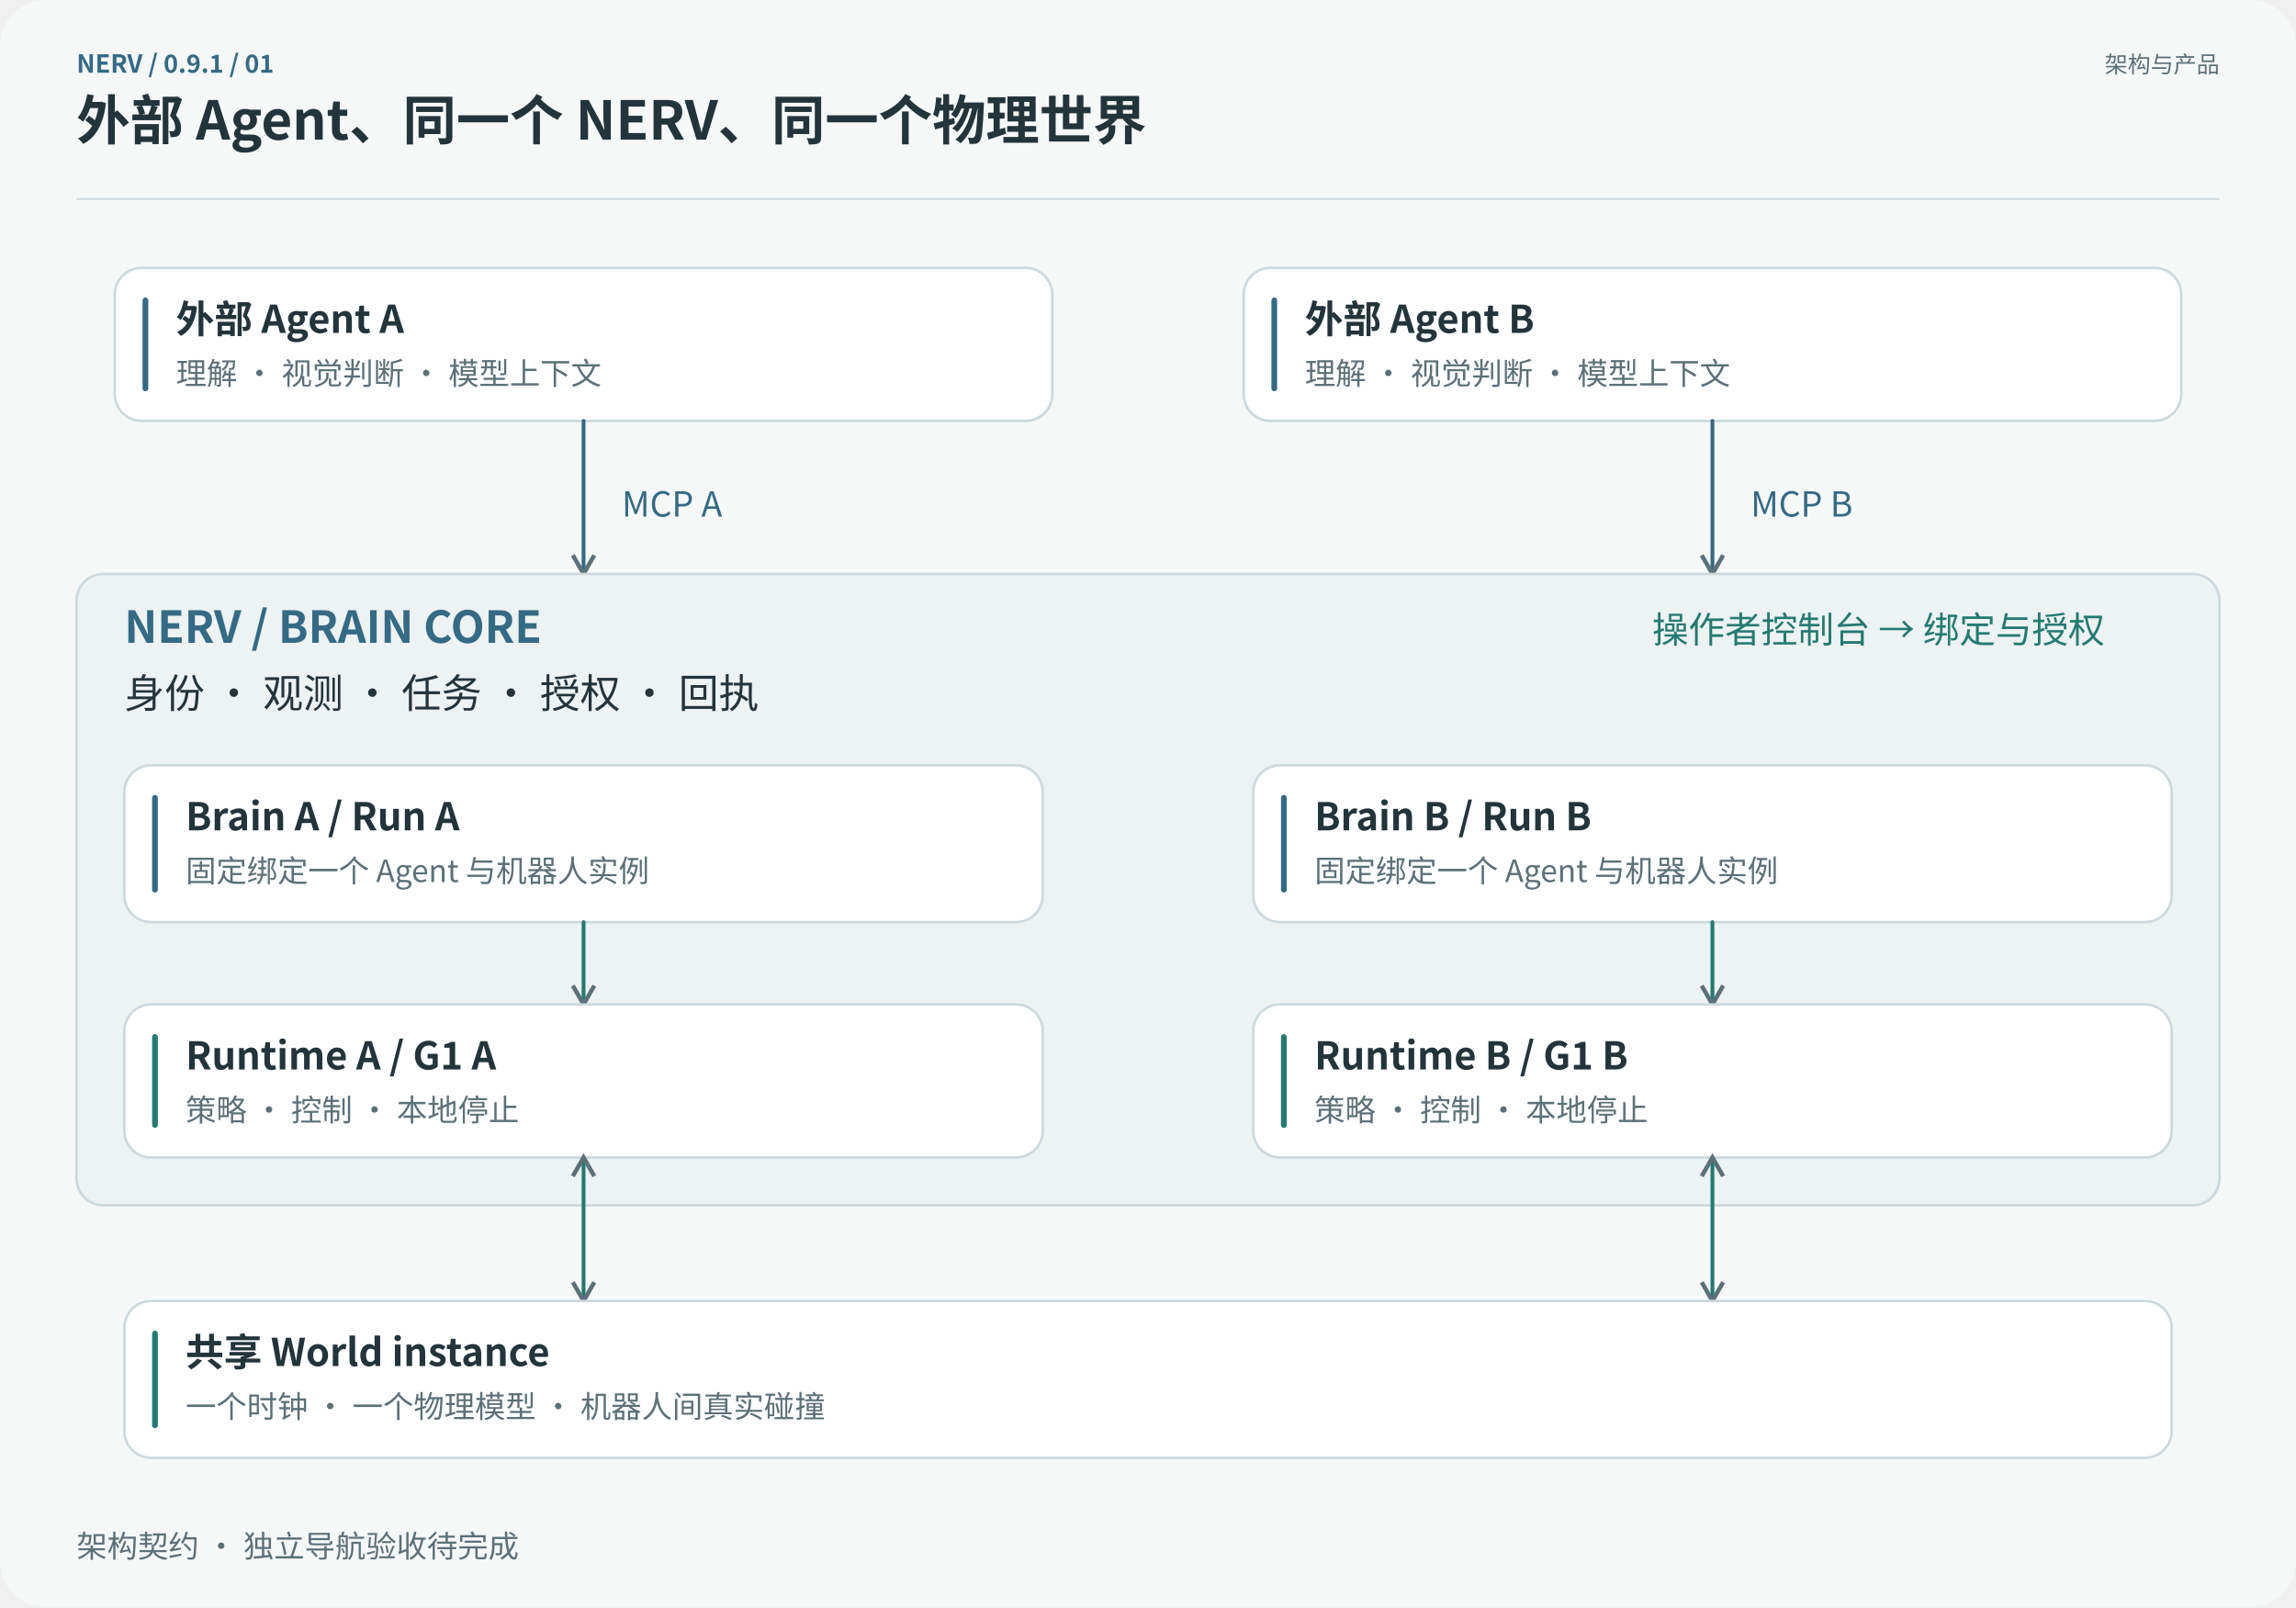
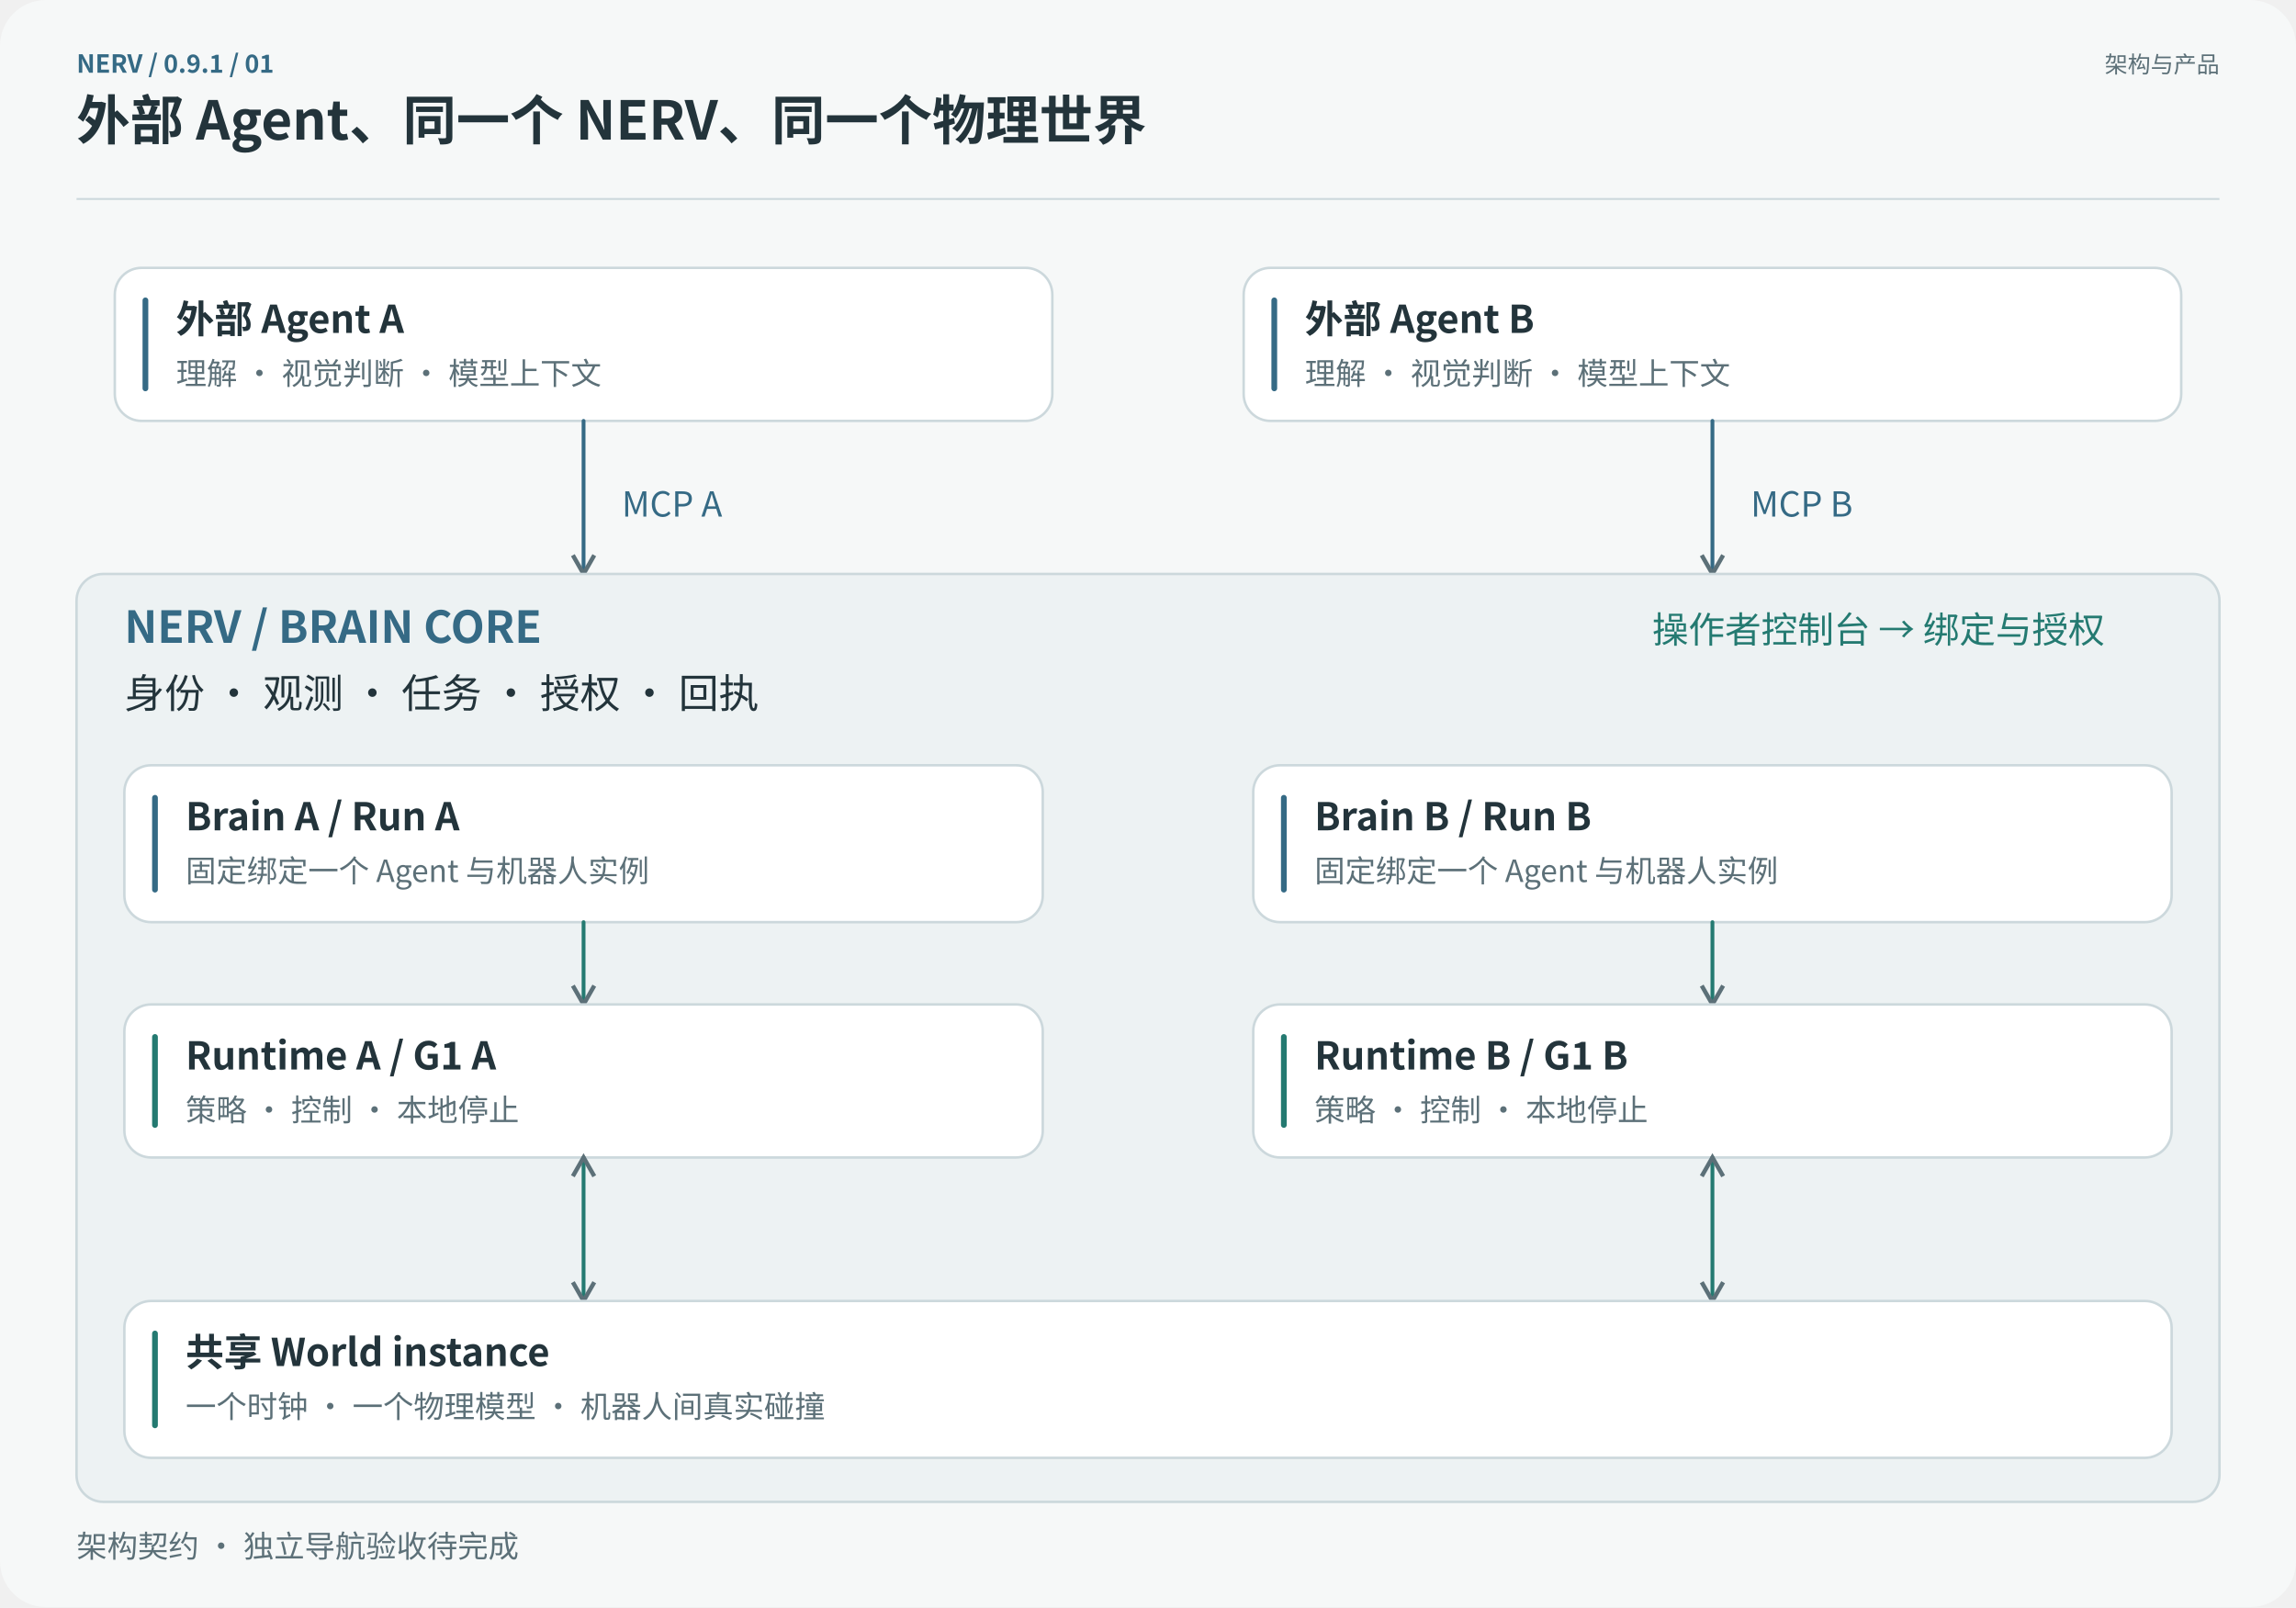
<svg xmlns="http://www.w3.org/2000/svg" width="1200" height="840" viewBox="0 0 1200 840" role="img" aria-labelledby="title desc">
  <defs>
    <marker id="arrow" viewBox="0 0 10 10" refX="8" refY="5" markerWidth="7" markerHeight="7" orient="auto-start-reverse">
      <path d="M1 1 L8 5 L1 9" fill="none" stroke="#5c7078" stroke-width="1.6" />
    </marker>
  </defs>
  <style>text {font-family:"Noto Sans CJK SC",Arial,sans-serif;fill:#23343b;} .muted{fill:#5c7078;} .mono{font-family:"DejaVu Sans Mono",monospace;}</style>
  <rect width="1200" height="840" rx="24" fill="#f6f8f8" />
  <path d="M40 104H1160" stroke="#ccd8dc" />
  <text x="40" y="38" font-size="13" style="fill:#356a85" font-weight="700" text-anchor="start">NERV   /   0.9.1 / 01</text>
  <text x="40" y="73" font-size="28" style="fill:#23343b" font-weight="700" text-anchor="start">外部 Agent、同一个 NERV、同一个物理世界</text>
  <text x="1160" y="38" font-size="12" style="fill:#5c7078" font-weight="400" text-anchor="end">架构与产品</text>
  <text x="40" y="814" font-size="16" style="fill:#5c7078" font-weight="400" text-anchor="start">架构契约 · 独立导航验收待完成</text>
  <rect x="60" y="140" width="490" height="80" rx="14" fill="white" stroke="#ccd8dc" stroke-width="1.3" />
  <path d="M76 157v46" stroke="#356a85" stroke-width="3" stroke-linecap="round" />
  <text x="92" y="174" font-size="20" style="fill:#23343b" font-weight="600" text-anchor="start">外部 Agent A</text>
  <text x="92" y="201" font-size="16" style="fill:#5c7078" font-weight="400" text-anchor="start">理解 · 视觉判断 · 模型上下文</text>
  <path d="M305,220 L305,300" fill="none" stroke="#356a85" stroke-width="2" stroke-linecap="round" stroke-linejoin="round" marker-end="url(#arrow)" />
  <text x="325" y="270" font-size="18" style="fill:#356a85" font-weight="400" text-anchor="start">MCP A</text>
  <rect x="650" y="140" width="490" height="80" rx="14" fill="white" stroke="#ccd8dc" stroke-width="1.3" />
  <path d="M666 157v46" stroke="#356a85" stroke-width="3" stroke-linecap="round" />
  <text x="682" y="174" font-size="20" style="fill:#23343b" font-weight="600" text-anchor="start">外部 Agent B</text>
  <text x="682" y="201" font-size="16" style="fill:#5c7078" font-weight="400" text-anchor="start">理解 · 视觉判断 · 模型上下文</text>
  <path d="M895,220 L895,300" fill="none" stroke="#356a85" stroke-width="2" stroke-linecap="round" stroke-linejoin="round" marker-end="url(#arrow)" />
  <text x="915" y="270" font-size="18" style="fill:#356a85" font-weight="400" text-anchor="start">MCP B</text>
-   <rect x="40" y="300" width="1120" height="330" rx="14" fill="#edf2f3" stroke="#ccd8dc" stroke-width="1.3" />
+   <rect x="40" y="300" width="1120" height="485" rx="14" fill="#edf2f3" stroke="#ccd8dc" stroke-width="1.3" />
  <text x="65" y="336" font-size="23" style="fill:#356a85" font-weight="700" text-anchor="start">NERV / BRAIN CORE</text>
  <text x="1100" y="336" font-size="19" style="fill:#247a71" font-weight="400" text-anchor="end">操作者控制台 → 绑定与授权</text>
  <text x="65" y="370" font-size="21" style="fill:#23343b" font-weight="400" text-anchor="start">身份 · 观测 · 任务 · 授权 · 回执</text>
  <rect x="65" y="400" width="480" height="82" rx="14" fill="white" stroke="#ccd8dc" stroke-width="1.3" />
  <path d="M81 417v48" stroke="#356a85" stroke-width="3" stroke-linecap="round" />
  <text x="97" y="434" font-size="20" style="fill:#23343b" font-weight="600" text-anchor="start">Brain A / Run A</text>
  <text x="97" y="461" font-size="16" style="fill:#5c7078" font-weight="400" text-anchor="start">固定绑定一个 Agent 与机器人实例</text>
  <path d="M305,482 L305,525" fill="none" stroke="#247a71" stroke-width="2" stroke-linecap="round" stroke-linejoin="round" marker-end="url(#arrow)" />
  <rect x="65" y="525" width="480" height="80" rx="14" fill="white" stroke="#ccd8dc" stroke-width="1.3" />
  <path d="M81 542v46" stroke="#247a71" stroke-width="3" stroke-linecap="round" />
  <text x="97" y="559" font-size="20" style="fill:#23343b" font-weight="600" text-anchor="start">Runtime A / G1 A</text>
  <text x="97" y="586" font-size="16" style="fill:#5c7078" font-weight="400" text-anchor="start">策略 · 控制 · 本地停止</text>
  <path d="M305,605 L305,680" fill="none" stroke="#247a71" stroke-width="2" stroke-linecap="round" stroke-linejoin="round" marker-end="url(#arrow)" marker-start="url(#arrow)" />
  <rect x="655" y="400" width="480" height="82" rx="14" fill="white" stroke="#ccd8dc" stroke-width="1.3" />
  <path d="M671 417v48" stroke="#356a85" stroke-width="3" stroke-linecap="round" />
  <text x="687" y="434" font-size="20" style="fill:#23343b" font-weight="600" text-anchor="start">Brain B / Run B</text>
  <text x="687" y="461" font-size="16" style="fill:#5c7078" font-weight="400" text-anchor="start">固定绑定一个 Agent 与机器人实例</text>
  <path d="M895,482 L895,525" fill="none" stroke="#247a71" stroke-width="2" stroke-linecap="round" stroke-linejoin="round" marker-end="url(#arrow)" />
  <rect x="655" y="525" width="480" height="80" rx="14" fill="white" stroke="#ccd8dc" stroke-width="1.3" />
  <path d="M671 542v46" stroke="#247a71" stroke-width="3" stroke-linecap="round" />
  <text x="687" y="559" font-size="20" style="fill:#23343b" font-weight="600" text-anchor="start">Runtime B / G1 B</text>
  <text x="687" y="586" font-size="16" style="fill:#5c7078" font-weight="400" text-anchor="start">策略 · 控制 · 本地停止</text>
  <path d="M895,605 L895,680" fill="none" stroke="#247a71" stroke-width="2" stroke-linecap="round" stroke-linejoin="round" marker-end="url(#arrow)" marker-start="url(#arrow)" />
  <rect x="65" y="680" width="1070" height="82" rx="14" fill="white" stroke="#ccd8dc" stroke-width="1.3" />
  <path d="M81 697v48" stroke="#247a71" stroke-width="3" stroke-linecap="round" />
  <text x="97" y="714" font-size="20" style="fill:#23343b" font-weight="600" text-anchor="start">共享 World instance</text>
  <text x="97" y="741" font-size="16" style="fill:#5c7078" font-weight="400" text-anchor="start">一个时钟 · 一个物理模型 · 机器人间真实碰撞</text>
</svg>
